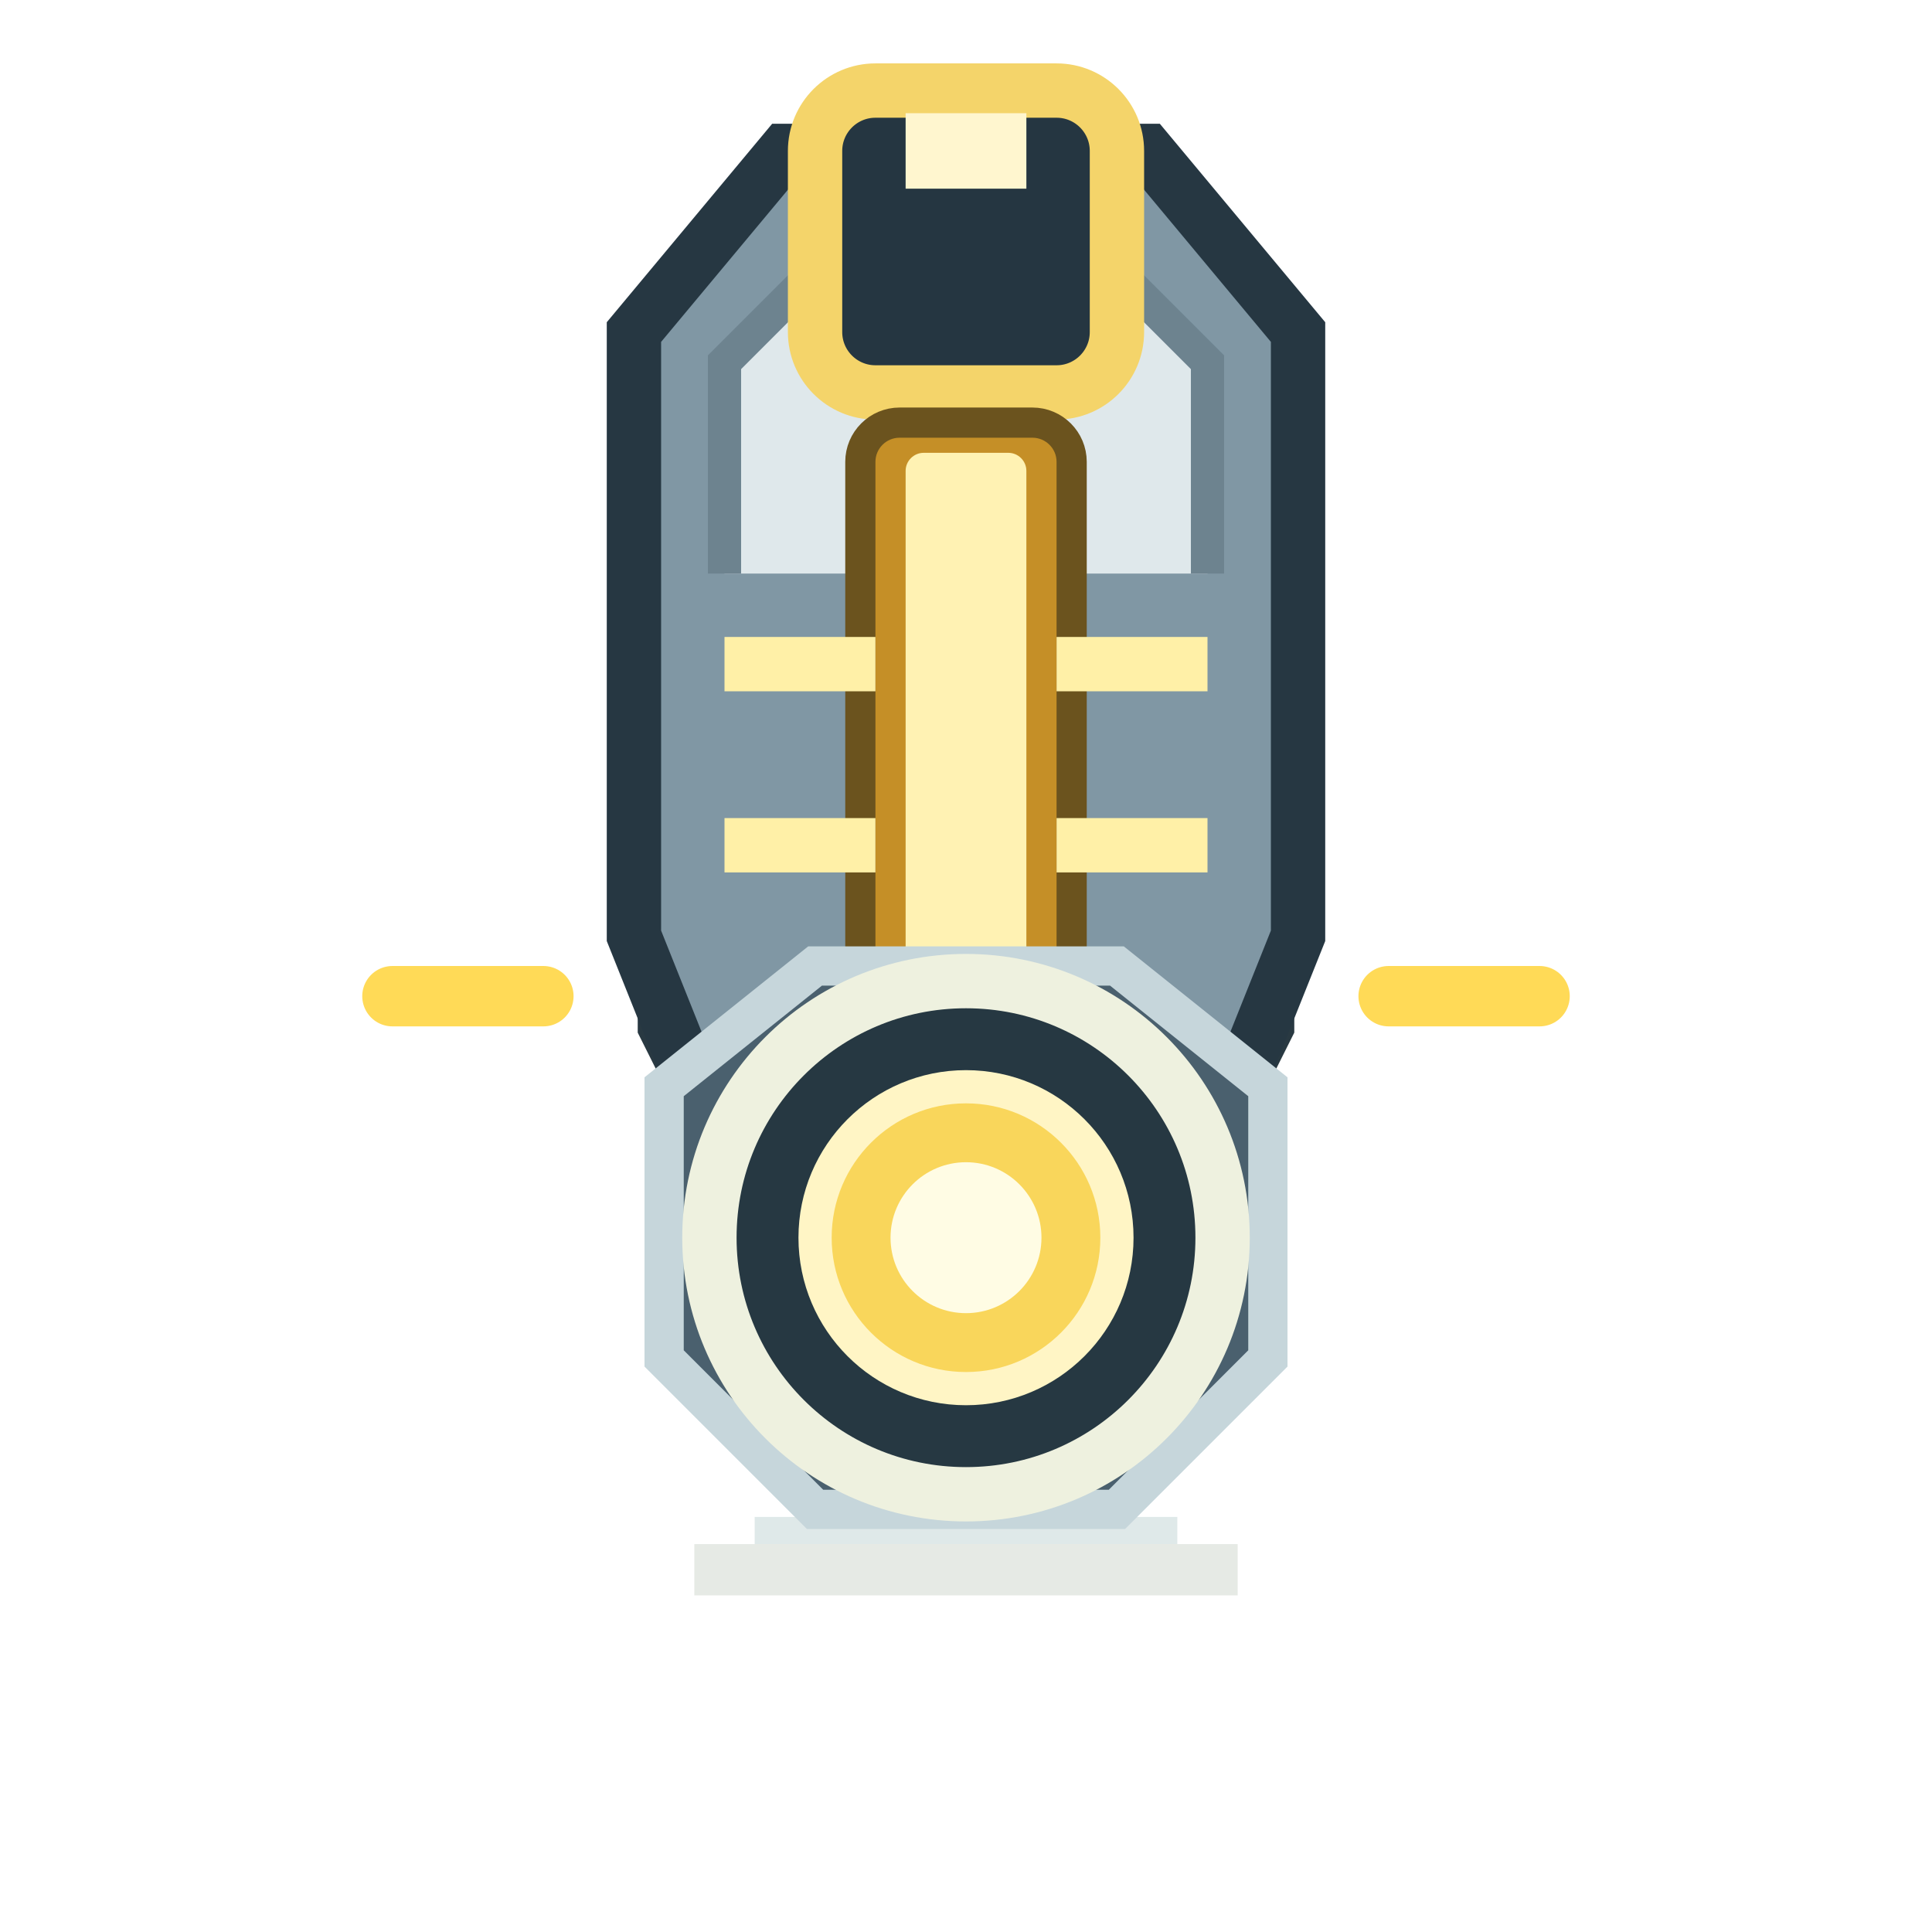
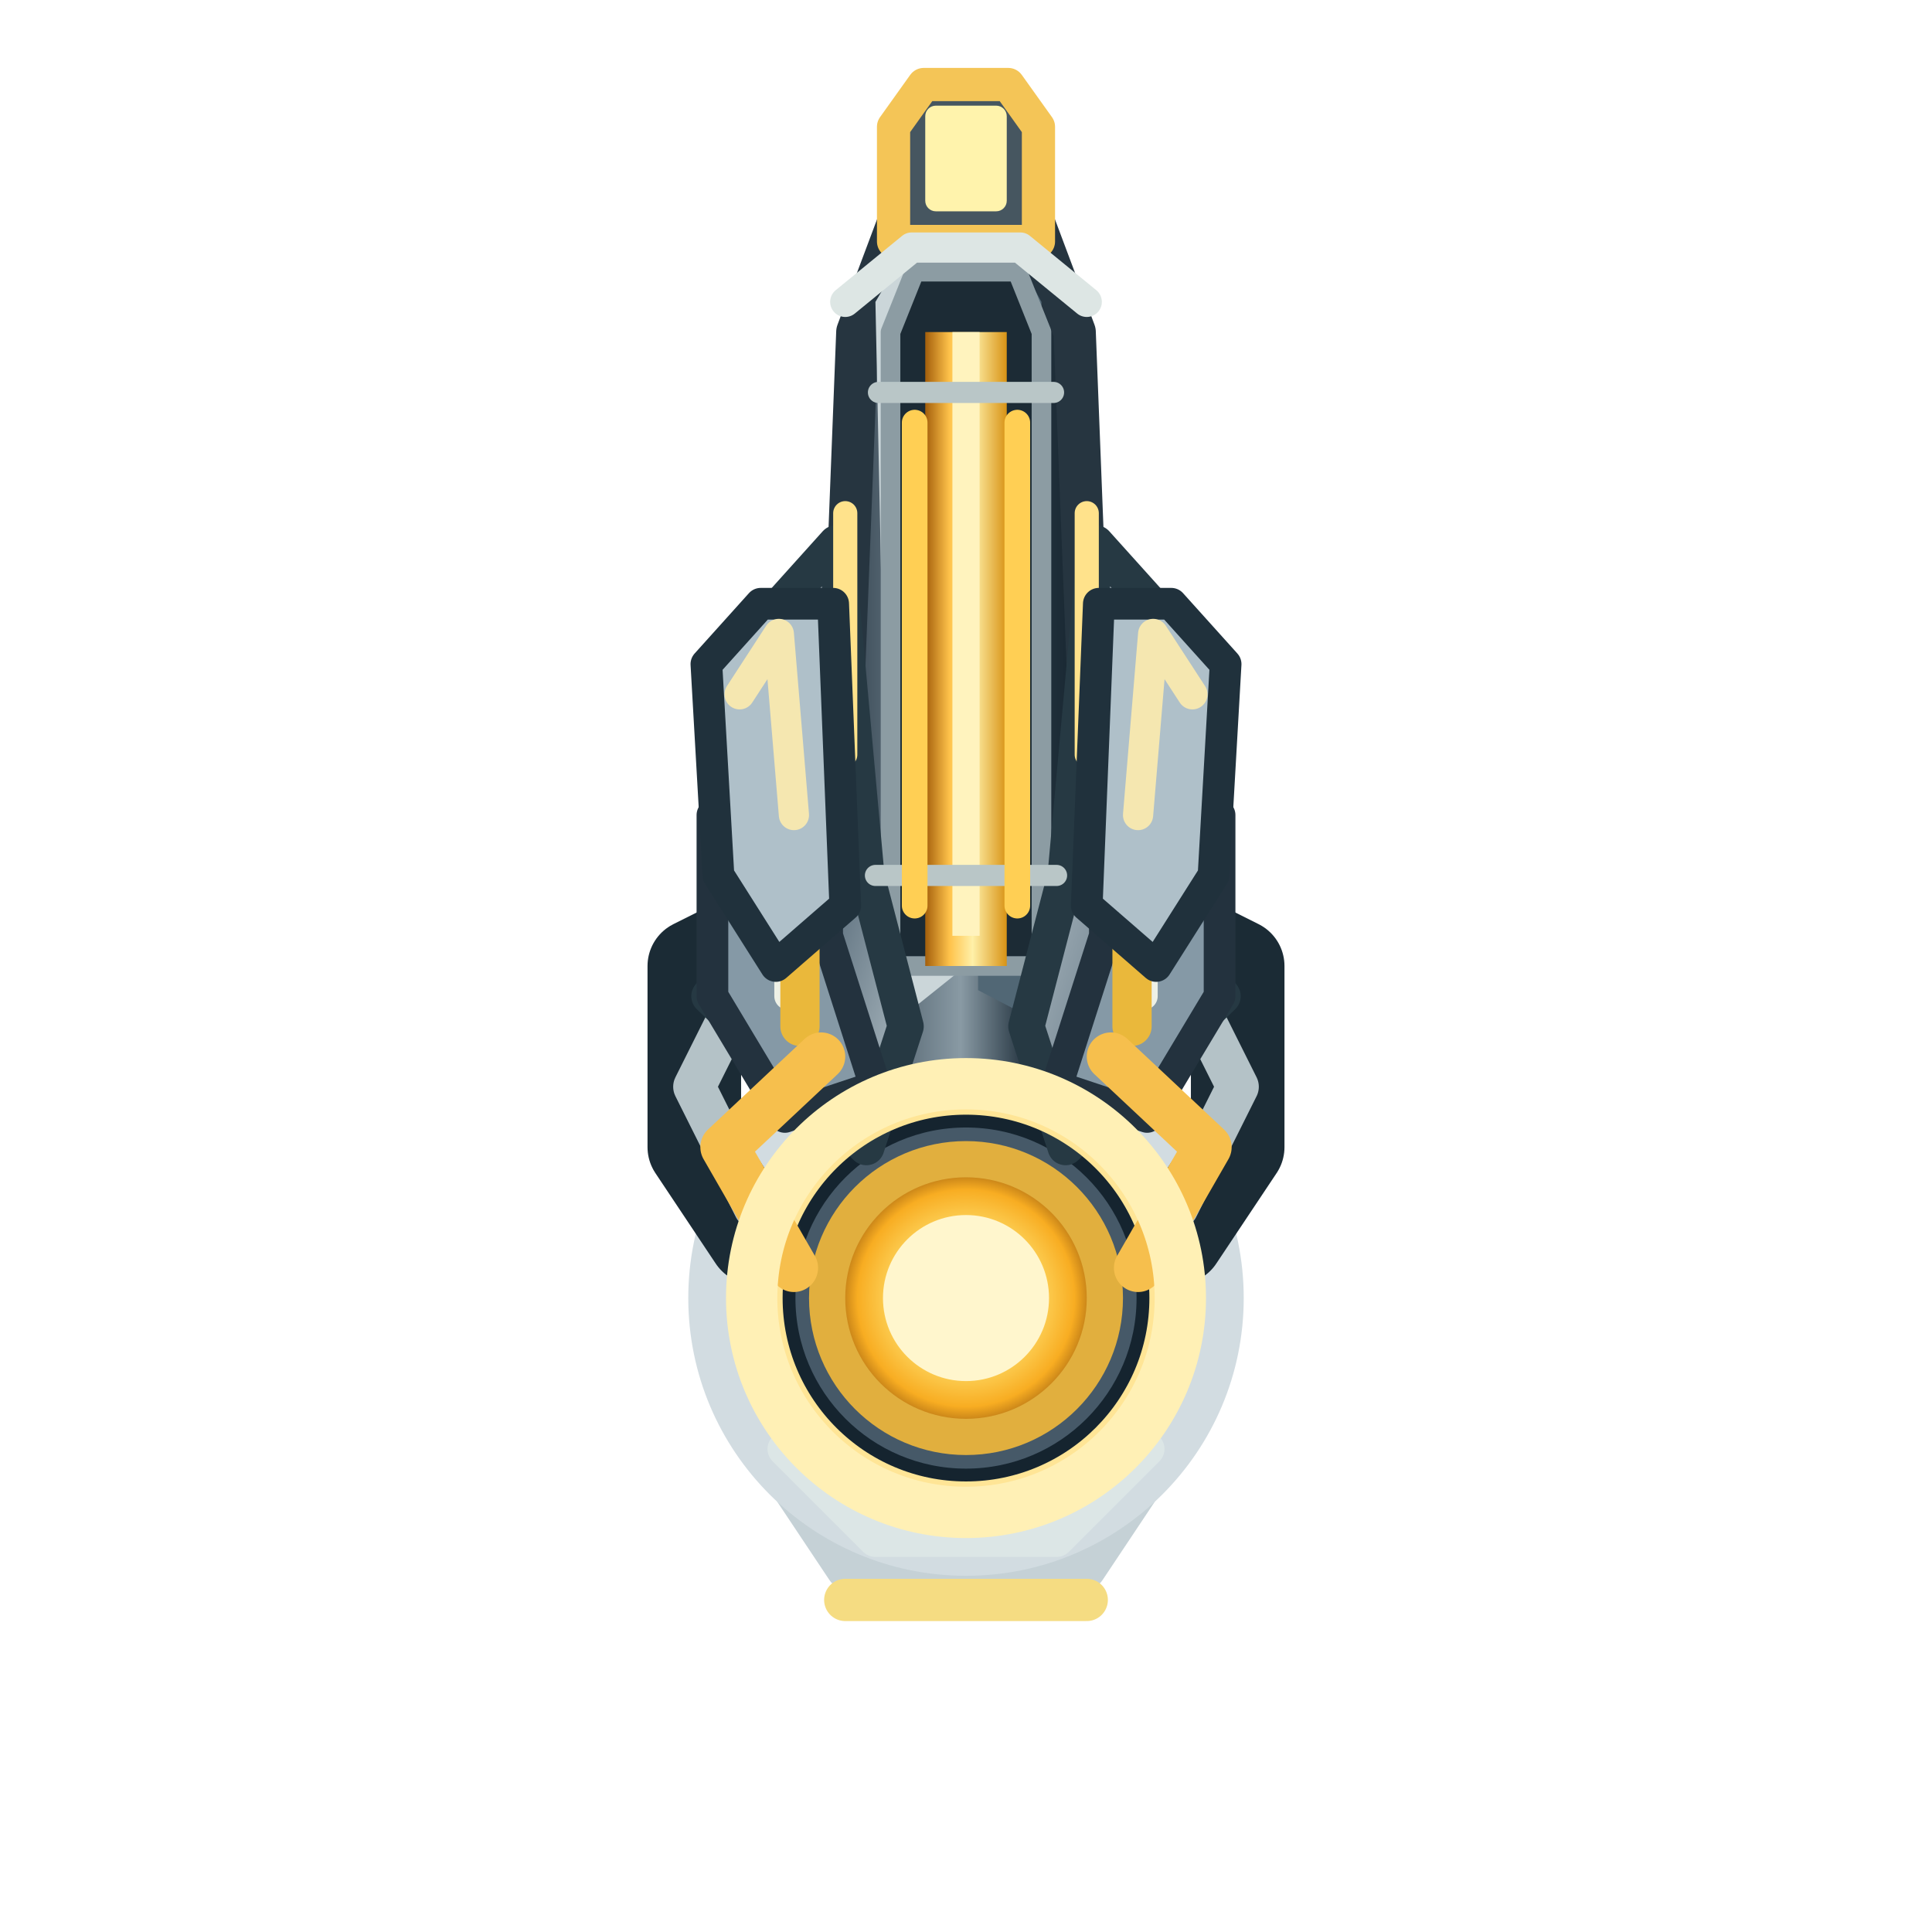
<svg xmlns="http://www.w3.org/2000/svg" width="64" height="64" viewBox="0 0 64 64">
-   <path d="M23 35V12L29 5h6l6 7v23l-9 8z" fill="#c4d0d6" stroke="#35424c" stroke-width="2" stroke-linejoin="round" />
-   <path d="M26 13l5-6v29l-5-4z" fill="#ecf1f2" />
-   <path d="M37 10l2 4v18l-6 4V7z" fill="#788a97" />
-   <path d="M29 13V7h6v6z" fill="#f5d95b" stroke="#6c601f" stroke-width="1" />
-   <path d="M30 4h4l2 5h-8z" fill="#fff1a1" stroke="#d8a928" stroke-width="1" />
-   <rect x="29.5" y="14" width="5" height="17" rx="1" fill="#e1aa22" />
-   <rect x="30.5" y="15" width="3" height="14" rx="0.5" fill="#fff2a3" />
-   <path d="M23 20h4v3h-4z M37 20h4v3h-4z M25 35l7 5 7-5" fill="#f1c843" stroke="#70571e" stroke-width="1" />
-   <circle cx="32" cy="41" r="5" fill="#37444f" stroke="#d2dde1" stroke-width="1.5" />
-   <circle cx="32" cy="41" r="2.7" fill="#f1cd49" />
-   <circle cx="32" cy="41" r="1.2" fill="#fff5bd" />
-   <path d="M13 33h5M46 33h5" stroke="#ffda57" stroke-width="2" stroke-linecap="round" />
-   <path d="M22 34V12L28 5H36L42 12V34L39 40H25z" fill="#7b919e" stroke="#293942" stroke-width="1.75" />
-   <path d="M25 17V11l5-5h4l5 5v6" fill="#dde8e9" stroke="#899fa7" stroke-width="1.1" />
-   <rect x="28" y="4" width="8" height="10" rx="2" fill="#2f404b" stroke="#ffdf70" stroke-width="1.8" />
-   <path d="M30 6h4" stroke="#fff6ca" stroke-width="2.8" />
-   <rect x="29" y="15" width="6" height="19" rx="1.3" fill="#e8b83c" stroke="#705a21" stroke-width=".9" />
-   <rect x="30" y="16" width="4" height="17" rx=".8" fill="#fff2b2" />
-   <path d="M23 22h6M35 22h6M23 27h6M35 27h6" stroke="#f2d67e" stroke-width="1.7" />
-   <circle cx="32" cy="41" r="8" fill="#334653" stroke="#d7e0e1" stroke-width="1.8" />
-   <circle cx="32" cy="41" r="4.5" fill="#f1c84b" stroke="#fff2aa" stroke-width="1.1" />
-   <circle cx="32" cy="41" r="2" fill="#fffbe3" />
-   <path d="M25 51h14" stroke="#dfe9e9" stroke-width="1.5" />
-   <path d="M21 31V11L26 5H38L43 11V31L39 41H25Z" fill="#8097a4" stroke="#263742" stroke-width="1.8" />
-   <path d="M24 19V12L29 7H35L40 12V19" fill="#dfe8eb" stroke="#6d838f" stroke-width="1.1" />
-   <rect x="27" y="3" width="10" height="10" rx="2" fill="#253641" stroke="#f4d46a" stroke-width="1.8" />
-   <path d="M30 5H34" stroke="#fff6cf" stroke-width="2.5" />
-   <rect x="28.5" y="14" width="7" height="21" rx="1.3" fill="#c58f27" stroke="#6b531e" stroke-width="1" />
-   <rect x="30" y="15" width="4" height="19" rx=".6" fill="#fff2b3" />
-   <path d="M24 22H29M35 22H40M24 28H29M35 28H40" stroke="#fff0a7" stroke-width="1.8" />
-   <path d="M22 36L27 32H37L42 36L42 45L37 50H27L22 45Z" fill="#4a606e" stroke="#c6d6db" stroke-width="1.3" />
-   <circle cx="32" cy="41" r="8.5" fill="#263842" stroke="#eef1df" stroke-width="1.8" />
-   <circle cx="32" cy="41" r="5" fill="#f9d65b" stroke="#fff5c5" stroke-width="1.1" />
-   <circle cx="32" cy="41" r="2.5" fill="#fffce4" />
-   <path d="M23 52H41" stroke="#e6eae5" stroke-width="1.7" />
+   <defs>
+     <linearGradient id="silver" x1="0" y1="0" x2="1" y2="1">
+       <stop offset="0" stop-color="#edf2f1" />
+       <stop offset=".28" stop-color="#9eabb4" />
+       <stop offset=".6" stop-color="#5d707e" />
+       <stop offset="1" stop-color="#b8c5cb" />
+     </linearGradient>
+     <linearGradient id="edge" x1="0" y1="0" x2="1" y2="1">
+       <stop offset="0" stop-color="#d8e1e5" />
+       <stop offset=".52" stop-color="#82939e" />
+       <stop offset="1" stop-color="#485c69" />
+     </linearGradient>
+     <linearGradient id="darkRail" x1="0" y1="0" x2="1" y2="0">
+       <stop offset="0" stop-color="#2d3d4a" />
+       <stop offset=".48" stop-color="#899aa4" />
+       <stop offset=".72" stop-color="#273743" />
+       <stop offset="1" stop-color="#111f29" />
+     </linearGradient>
+     <linearGradient id="amber" x1="0" y1="0" x2="1" y2="0">
+       <stop offset="0" stop-color="#a45f0b" />
+       <stop offset=".3" stop-color="#ffc34b" />
+       <stop offset=".58" stop-color="#fff0a8" />
+       <stop offset="1" stop-color="#d89316" />
+     </linearGradient>
+     <radialGradient id="reactor">
+       <stop offset="0" stop-color="#fff7cc" />
+       <stop offset=".42" stop-color="#ffe373" />
+       <stop offset=".78" stop-color="#f8ad22" />
+       <stop offset="1" stop-color="#8b500c" />
+     </radialGradient>
+   </defs>
+   <g stroke-linejoin="round" stroke-linecap="round">
+     <path d="M24 39L28 34H36L40 39V46L36 52H28L24 46Z" fill="#304451" stroke="#c5d1d6" stroke-width="1.25" />
+     <path d="M26 40L30 36H34L38 40V47L35 50H29L26 47Z" fill="#647780" stroke="#1b2b35" stroke-width="1" />
+     <circle cx="32" cy="43" r="8.5" fill="#1b2a34" stroke="#d2dce1" stroke-width="1.4" />
+     <circle cx="32" cy="43" r="6.2" fill="#465968" stroke="#15242f" stroke-width="1.1" />
+     <circle cx="32" cy="43" r="4.6" fill="url(#reactor)" stroke="#e1af3e" stroke-width="1.2" />
+     <circle cx="32" cy="43" r="2.25" fill="#fff0a5" />
+     <path d="M25 41L23 38L23 32L27 30L30 35M39 41L41 38L41 32L37 30L34 35" fill="none" stroke="#1b2b35" stroke-width="3.1" />
+     <path d="M25 40L23 36L25 32M39 40L41 36L39 32" fill="none" stroke="#b4c2c7" stroke-width="1.4" />
+     <path d="M27.6 31.5L28.4 11L29.9 7H34.1L35.6 11L36.4 31.5L34.5 36H29.5Z" fill="url(#darkRail)" stroke="#263540" stroke-width="1.4" />
+     <path d="M29 10L30.3 7.8H32V32L29.5 34Z" fill="#cbd6d9" />
+     <path d="M34.5 10L33.4 8H32.4V32.8L34.7 34Z" fill="#516775" />
+     <path d="M29.5 11L30.3 9H33.7L34.5 11V32H29.5Z" fill="#1c2b35" stroke="#8c9ca3" stroke-width=".65" />
+     <path d="M30.65 11H33.35V32H30.65Z" fill="url(#amber)" />
+     <path d="M31.55 11H32.45V31H31.55Z" fill="#fff3be" />
+     <path d="M27.7 18L25 21V31L23.5 33L28.7 38L30 34L28.7 29Z" fill="url(#silver)" stroke="#263943" stroke-width="1.2" />
+     <path d="M36.3 18L39 21V31L40.5 33L35.3 38L34 34L35.3 29Z" fill="url(#edge)" stroke="#263943" stroke-width="1.2" />
+     <path d="M26.6 22L27.8 21V30L25.7 32Z" fill="#dfe8e8" />
+     <path d="M37.4 22L36.2 21V30L38.3 32Z" fill="#718792" />
+     <path d="M26.6 33L28.3 35M37.4 33L35.7 35" stroke="#f6c34b" stroke-width="1.6" stroke-linecap="round" />
+     <path d="M29.6 8V4.2L30.6 2.8H33.4L34.4 4.2V8Z" fill="#465660" stroke="#f4c557" stroke-width="1.1" />
+     <rect x="30.65" y="3.5" width="2.7" height="3.5" rx=".35" fill="#fff3ac" />
+     <path d="M29.1 13H34.9M29 29H35" stroke="#b9c6c7" stroke-width=".7" />
+   </g>
+   <g stroke-linejoin="round" stroke-linecap="round">
+     <path d="M25.5 25L23.6 27V33L26 37L29 36L27.4 31V24Z M38.5 25L40.4 27V33L38 37L35 36L36.6 31V24Z" fill="#8599a6" stroke="#23323e" stroke-width="1.05" />
+     <path d="M24.8 29L26.1 28V33M39.2 29L37.9 28V33" fill="none" stroke="#eef1e6" stroke-width=".9" />
+     <path d="M26.5 28V34M37.5 28V34" stroke="#eab83b" stroke-width="1.3" stroke-linecap="round" />
+     <path d="M28 17V25M36 17V25" stroke="#ffe28b" stroke-width=".8" />
+     <circle cx="32" cy="43" r="6.7" fill="none" stroke="#ffe596" stroke-width="1.25" />
+     <path d="M26 48L29 51H35L38 48" fill="none" stroke="#dce6e6" stroke-width="1.15" />
+   </g>
+   <g stroke-linejoin="round" stroke-linecap="round">
+     <path d="M25.2 20L23.4 22L23.8 29L25.7 32L28 30L27.6 20Z M38.8 20L40.6 22L40.2 29L38.3 32L36 30L36.4 20Z" fill="#afc0c9" stroke="#20313c" stroke-width="1.05" />
+     <path d="M24.5 23L25.8 21L26.3 27M39.5 23L38.2 21L37.7 27" fill="none" stroke="#f5e7b0" stroke-width="1" />
+     <path d="M27.2 35L24 38L26.3 42M36.8 35L40 38L37.7 42" fill="none" stroke="#f6bf4d" stroke-width="1.6" />
+     <path d="M30.3 14V30M33.7 14V30" stroke="#ffcf54" stroke-width=".85" />
+     <path d="M28 10L30.2 8.2H33.8L36 10" fill="none" stroke="#dde6e4" stroke-width="1" />
+     <circle cx="32" cy="43" r="7.1" fill="none" stroke="#fff0b5" stroke-width="1.7" />
+     <circle cx="32" cy="43" r="2.75" fill="#fff6cd" />
+     <path d="M28 53H36" stroke="#f5dc82" stroke-width="1.4" stroke-linecap="round" />
+   </g>
</svg>
